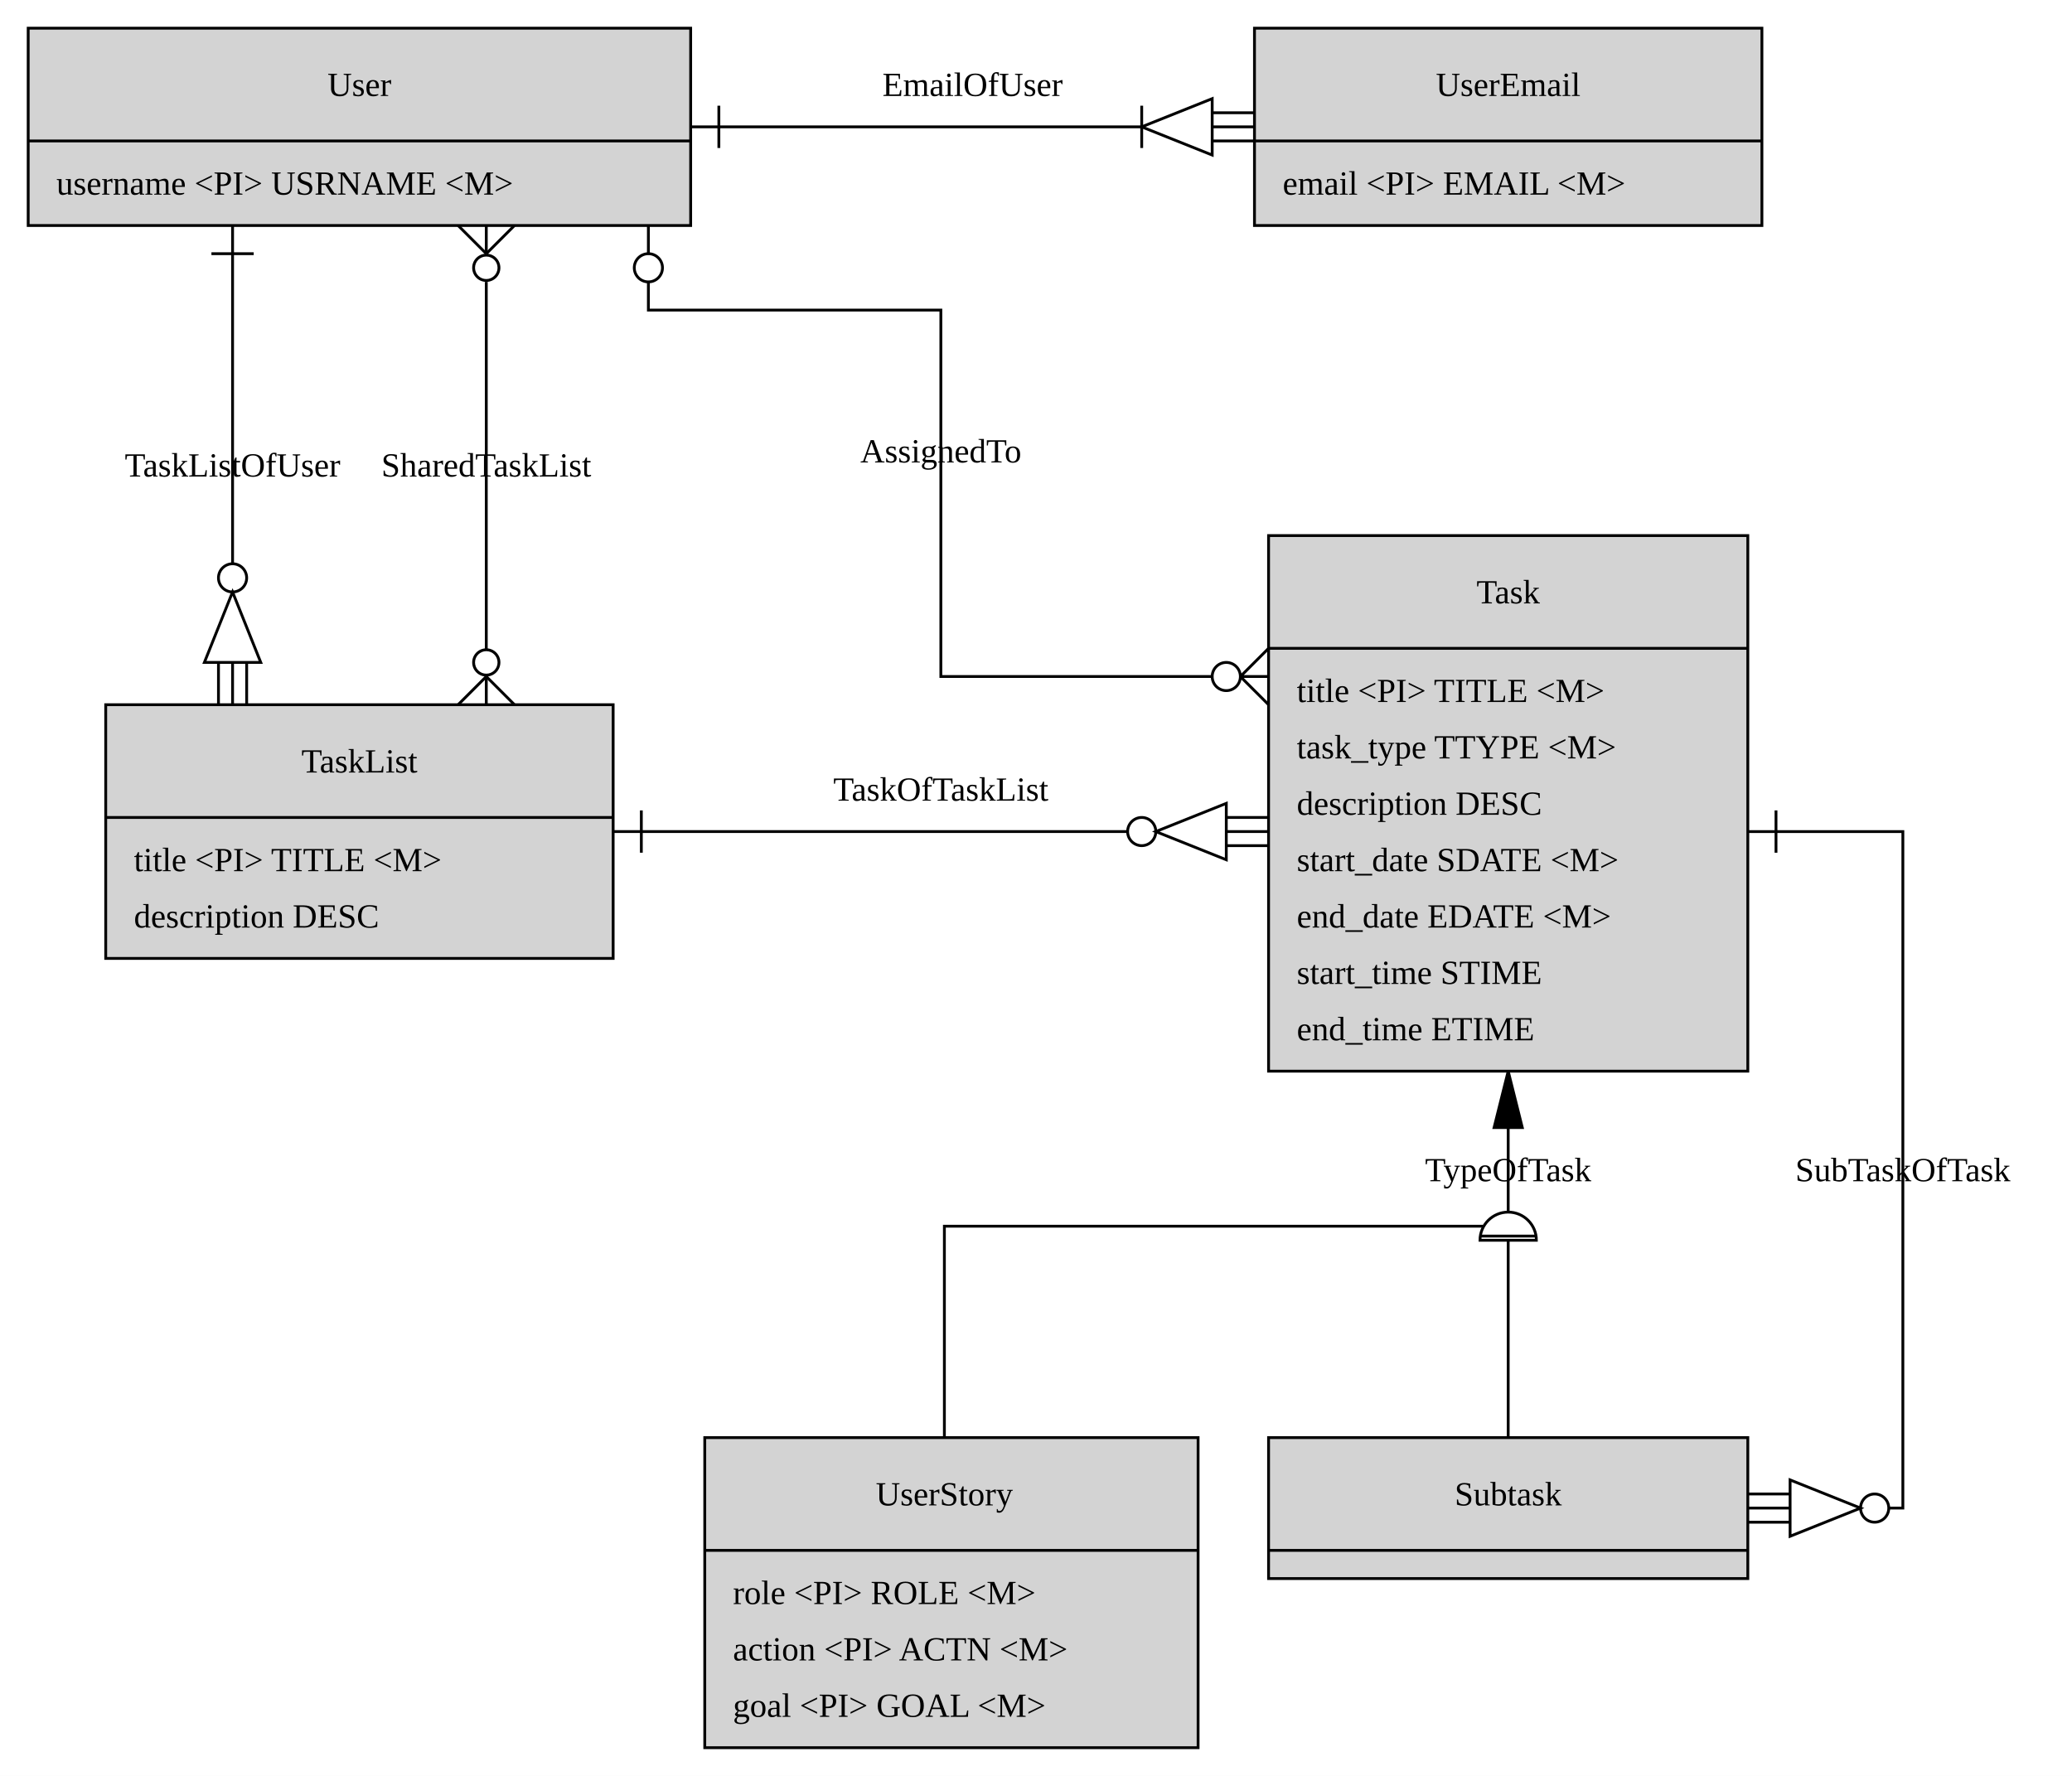
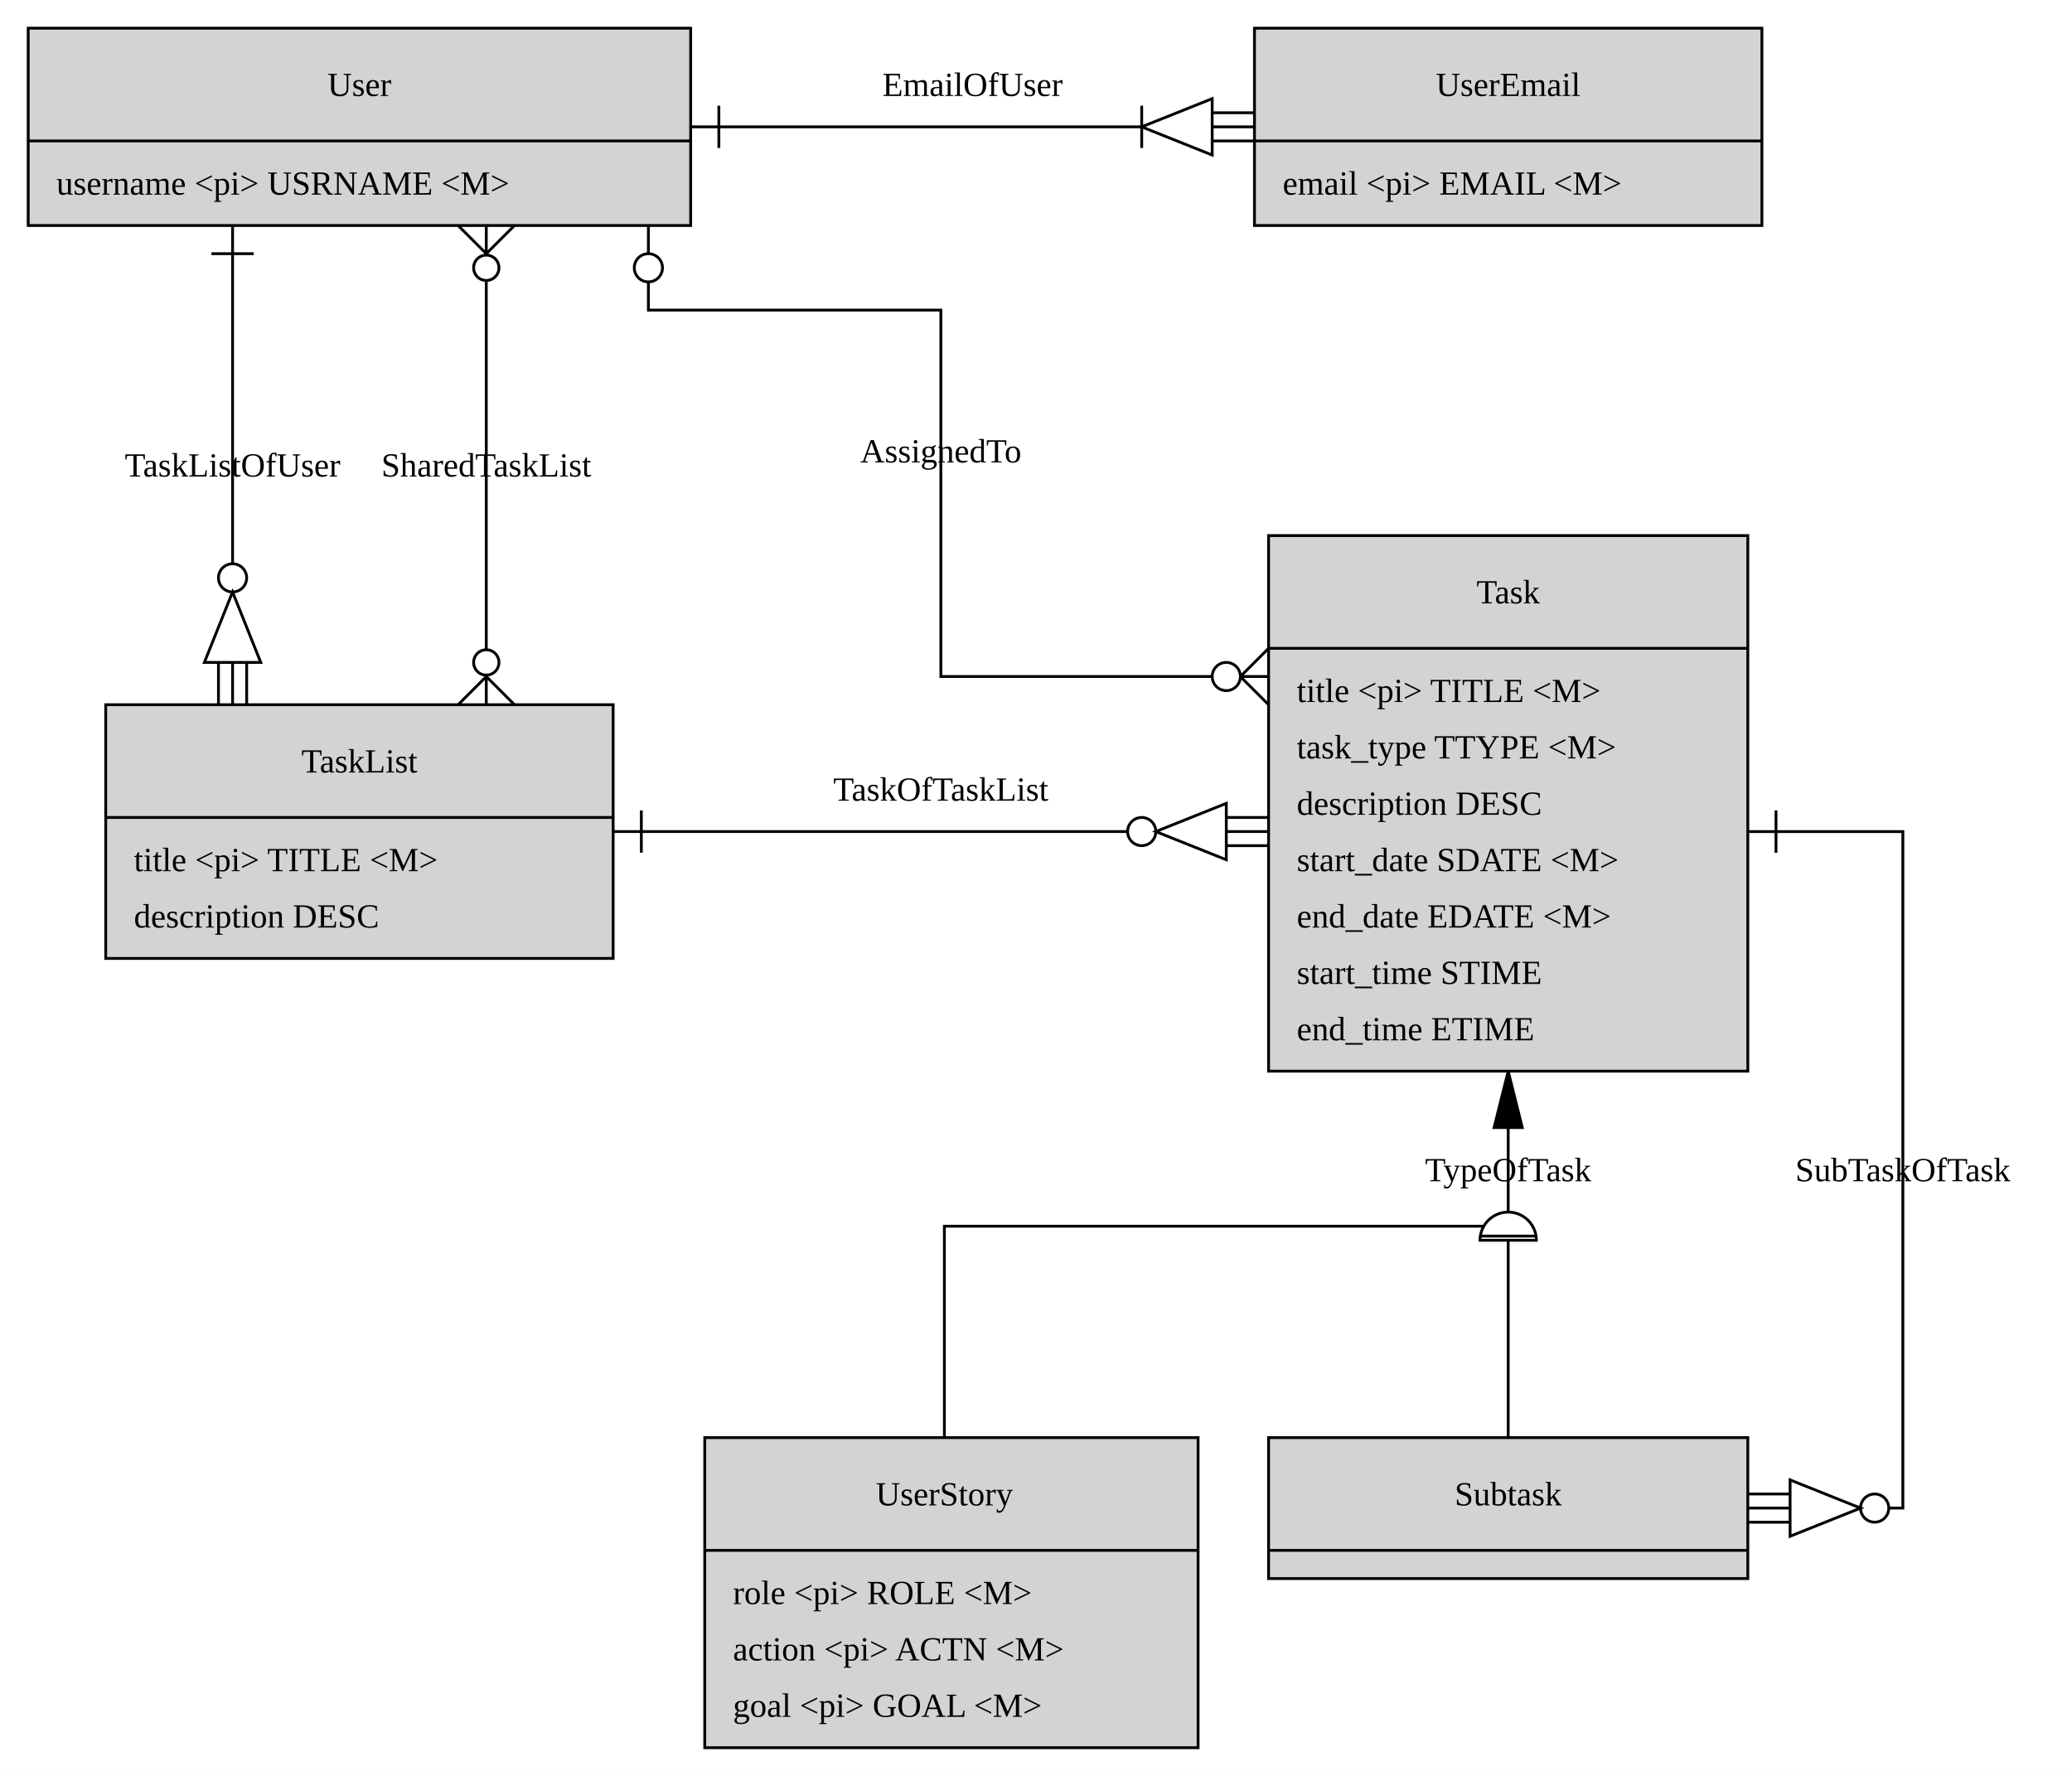
<svg xmlns="http://www.w3.org/2000/svg" width="735" height="630">
  <rect id="bg" width="100%" height="100%" x="0" y="0" rx="0" ry="0" fill="white" />
  <g class="entity" id="User">
    <path d="M10 10 L245 10 L245 50 L10 50 Z M10 50 L10 80 L245 80 L245 50 Z" fill="lightgrey" stroke-width="1" stroke="black" />
    <g class="entity-text" fill="black">
      <text x="127.5" y="30" dominant-baseline="central" text-anchor="middle">User</text>
-       <text x="20" y="65" dominant-baseline="central">username &lt;PI&gt; USRNAME &lt;M&gt;</text>
+       <text x="20" y="65" dominant-baseline="central">username &lt;pi&gt; USRNAME &lt;M&gt;</text>
    </g>
  </g>
  <g class="entity" id="UserEmail" transform="translate(435)">
    <path d="M10 10 L190 10 L190 50 L10 50 Z M10 50 L10 80 L190 80 L190 50 Z" fill="lightgrey" stroke-width="1" stroke="black" />
    <g class="entity-text" fill="black">
      <text x="100" y="30" dominant-baseline="central" text-anchor="middle">UserEmail</text>
-       <text x="20" y="65" dominant-baseline="central">email &lt;PI&gt; EMAIL &lt;M&gt;</text>
+       <text x="20" y="65" dominant-baseline="central">email &lt;pi&gt; EMAIL &lt;M&gt;</text>
    </g>
  </g>
  <g class="entity" id="TaskList" transform="translate(27.5, 240)">
    <path d="M10 10 L190 10 L190 50 L10 50 Z M10 50 L10 100 L190 100 L190 50 Z" fill="lightgrey" stroke-width="1" stroke="black" />
    <g class="entity-text" fill="black">
      <text x="100" y="30" dominant-baseline="central" text-anchor="middle">TaskList</text>
-       <text x="20" y="65" dominant-baseline="central">title &lt;PI&gt; TITLE &lt;M&gt;</text>
+       <text x="20" y="65" dominant-baseline="central">title &lt;pi&gt; TITLE &lt;M&gt;</text>
      <text x="20" y="85" dominant-baseline="central">description DESC</text>
    </g>
  </g>
  <g class="entity" id="Task" transform="translate(440, 180)">
    <path d="M10 10 L180 10 L180 50 L10 50 Z M10 50 L10 200 L180 200 L180 50 Z" fill="lightgrey" stroke-width="1" stroke="black" />
    <g class="entity-text" fill="black">
      <text x="95" y="30" dominant-baseline="central" text-anchor="middle">Task</text>
-       <text x="20" y="65" dominant-baseline="central">title &lt;PI&gt; TITLE &lt;M&gt;</text>
+       <text x="20" y="65" dominant-baseline="central">title &lt;pi&gt; TITLE &lt;M&gt;</text>
      <text x="20" y="85" dominant-baseline="central">task_type TTYPE &lt;M&gt;</text>
      <text x="20" y="105" dominant-baseline="central">description DESC</text>
      <text x="20" y="125" dominant-baseline="central">start_date SDATE &lt;M&gt;</text>
      <text x="20" y="145" dominant-baseline="central">end_date EDATE &lt;M&gt;</text>
      <text x="20" y="165" dominant-baseline="central">start_time STIME</text>
      <text x="20" y="185" dominant-baseline="central">end_time ETIME</text>
    </g>
  </g>
  <g class="entity" id="SubTask" transform="translate(440, 500)">
    <path d="M10 10 L180 10 L180 50 L10 50 Z M10 50 L10 60 L180 60 L180 50 Z" fill="lightgrey" stroke-width="1" stroke="black" />
    <g class="entity-text" fill="black">
      <text x="95" y="30" dominant-baseline="central" text-anchor="middle">Subtask</text>
    </g>
  </g>
  <g class="entity" id="UserStory" transform="translate(240, 500)">
    <path d="M10 10 L185 10 L185 50 L10 50 Z M10 50 L10 120 L185 120 L185 50 Z" fill="lightgrey" stroke-width="1" stroke="black" />
    <g class="entity-text" fill="black">
      <text x="95" y="30" dominant-baseline="central" text-anchor="middle">UserStory</text>
-       <text x="20" y="65" dominant-baseline="central">role &lt;PI&gt; ROLE &lt;M&gt;</text>
-       <text x="20" y="85" dominant-baseline="central">action &lt;PI&gt; ACTN &lt;M&gt;</text>
-       <text x="20" y="105" dominant-baseline="central">goal &lt;PI&gt; GOAL &lt;M&gt;</text>
+       <text x="20" y="65" dominant-baseline="central">role &lt;pi&gt; ROLE &lt;M&gt;</text>
+       <text x="20" y="85" dominant-baseline="central">action &lt;pi&gt; ACTN &lt;M&gt;</text>
+       <text x="20" y="105" dominant-baseline="central">goal &lt;pi&gt; GOAL &lt;M&gt;</text>
    </g>
  </g>
  <g class="relationship" id="EmailOfUser" stroke-width="1" stroke="black" fill="none">
    <line x1="255" y1="37.5" x2="255" y2="52.5" />
    <line x1="245" y1="45" x2="405" y2="45" />
    <line x1="405" y1="37.5" x2="405" y2="52.5" />
    <polygon points="430,35 430,55 405,45" />
    <line x1="430" y1="40" x2="445" y2="40" />
    <line x1="430" y1="45" x2="445" y2="45" />
    <line x1="430" y1="50" x2="445" y2="50" />
    <text x="345" y="30" fill="black" stroke="none" dominant-baseline="central" text-anchor="middle">EmailOfUser</text>
  </g>
  <g class="relationship" id="TaskListOfUser" stroke-width="1" stroke="black" fill="none">
    <line x1="75" y1="90" x2="90" y2="90" />
    <line x1="82.5" y1="80" x2="82.5" y2="200" />
    <circle r="5" cx="82.5" cy="205" />
    <polygon points="72.5,235 92.5,235 82.5,210" />
    <line x1="77.5" y1="235" x2="77.5" y2="250" />
    <line x1="82.5" y1="235" x2="82.5" y2="250" />
    <line x1="87.5" y1="235" x2="87.5" y2="250" />
    <text x="82.5" y="165" fill="black" stroke="none" dominant-baseline="central" text-anchor="middle">TaskListOfUser</text>
  </g>
  <g class="relationship" id="SharedTaskList">
    <line x1="162.5" y1="80" x2="172.5" y2="90" stroke-width="1" stroke="black" />
    <line x1="172.5" y1="80" x2="172.5" y2="90" stroke-width="1" stroke="black" />
    <line x1="182.5" y1="80" x2="172.5" y2="90" stroke-width="1" stroke="black" />
    <circle r="5" cx="172.5" cy="95" />
    <circle r="4" cx="172.5" cy="95" fill="white" />
    <line x1="172.5" y1="100" x2="172.5" y2="239" stroke-width="1" stroke="black" />
    <circle r="5" cx="172.5" cy="235" />
    <circle r="4" cx="172.5" cy="235" fill="white" />
    <line x1="172.5" y1="240" x2="162.5" y2="250" stroke-width="1" stroke="black" />
    <line x1="172.5" y1="240" x2="172.5" y2="250" stroke-width="1" stroke="black" />
    <line x1="172.5" y1="240" x2="182.5" y2="250" stroke-width="1" stroke="black" />
    <text x="172.5" y="165" fill="black" dominant-baseline="central" text-anchor="middle">SharedTaskList</text>
  </g>
  <g class="relationship" id="TaskOfTaskList" stroke-width="1" stroke="black" fill="none">
    <line x1="227.5" y1="287.5" x2="227.5" y2="302.5" />
    <line x1="217.5" y1="295" x2="400" y2="295" />
    <circle r="5" cx="405" cy="295" />
    <polygon points="435,285 435,305 410,295" />
    <line x1="435" y1="290" x2="450" y2="290" />
    <line x1="435" y1="295" x2="450" y2="295" />
    <line x1="435" y1="300" x2="450" y2="300" />
    <text x="333.75" y="280" fill="black" stroke="none" dominant-baseline="central" text-anchor="middle">TaskOfTaskList</text>
  </g>
  <g class="relationship" id="AssignedTo">
    <path d="M230 80 L230 90 A5 5, 0, 0 0, 230 100 M230 90 A5 5, 0, 0 1, 230 100 L230 110 L333.75 110 L333.75 240 L430 240 A5 5, 0, 1 0, 435 235 M430 240 A5 5, 0, 0 1, 435 235 M440 240 L450 240 M440 240 L450 230 M440 240 L450 250" fill="none" stroke-width="1" stroke="black" />
    <text x="333.75" y="160" fill="black" dominant-baseline="central" text-anchor="middle">AssignedTo</text>
  </g>
  <g class="relationship" id="SubTaskOfTask" stroke-width="1" stroke="black" fill="none">
    <path d="M620 295 L630 295 M630 287.5 L630 302.5 M630 295 L675 295 L675 535 L670 535 M665 530 a5 5, 0, 1 0, 5 5 m-5 -5 a5 5, 0, 0 1, 5 5 M660 535 L635 525 L635 545 Z M635.5 530 L620 530 M635.5 535 L620 535 M635.5 540 L620 540" />
    <text x="675" y="415" fill="black" stroke="none" dominant-baseline="central" text-anchor="middle">SubTaskOfTask</text>
  </g>
  <g class="subtype" id="TypeOfTask" stroke-width="1" stroke="black" fill="none">
    <polygon points="535,380 530,400 540,400" fill="black" />
    <line x1="535" y1="400" x2="535" y2="430" />
    <path d="M525 440 a1 1, 0, 0 1, 20 0 Z" />
    <line x1="525" y1="438.5" x2="545" y2="438.5" />
    <line x1="535" y1="440" x2="535" y2="510" />
    <path d="M335 510 L335 435 L526 435" />
    <text x="535" y="415" fill="black" stroke="none" dominant-baseline="central" text-anchor="middle">TypeOfTask</text>
  </g>
</svg>
